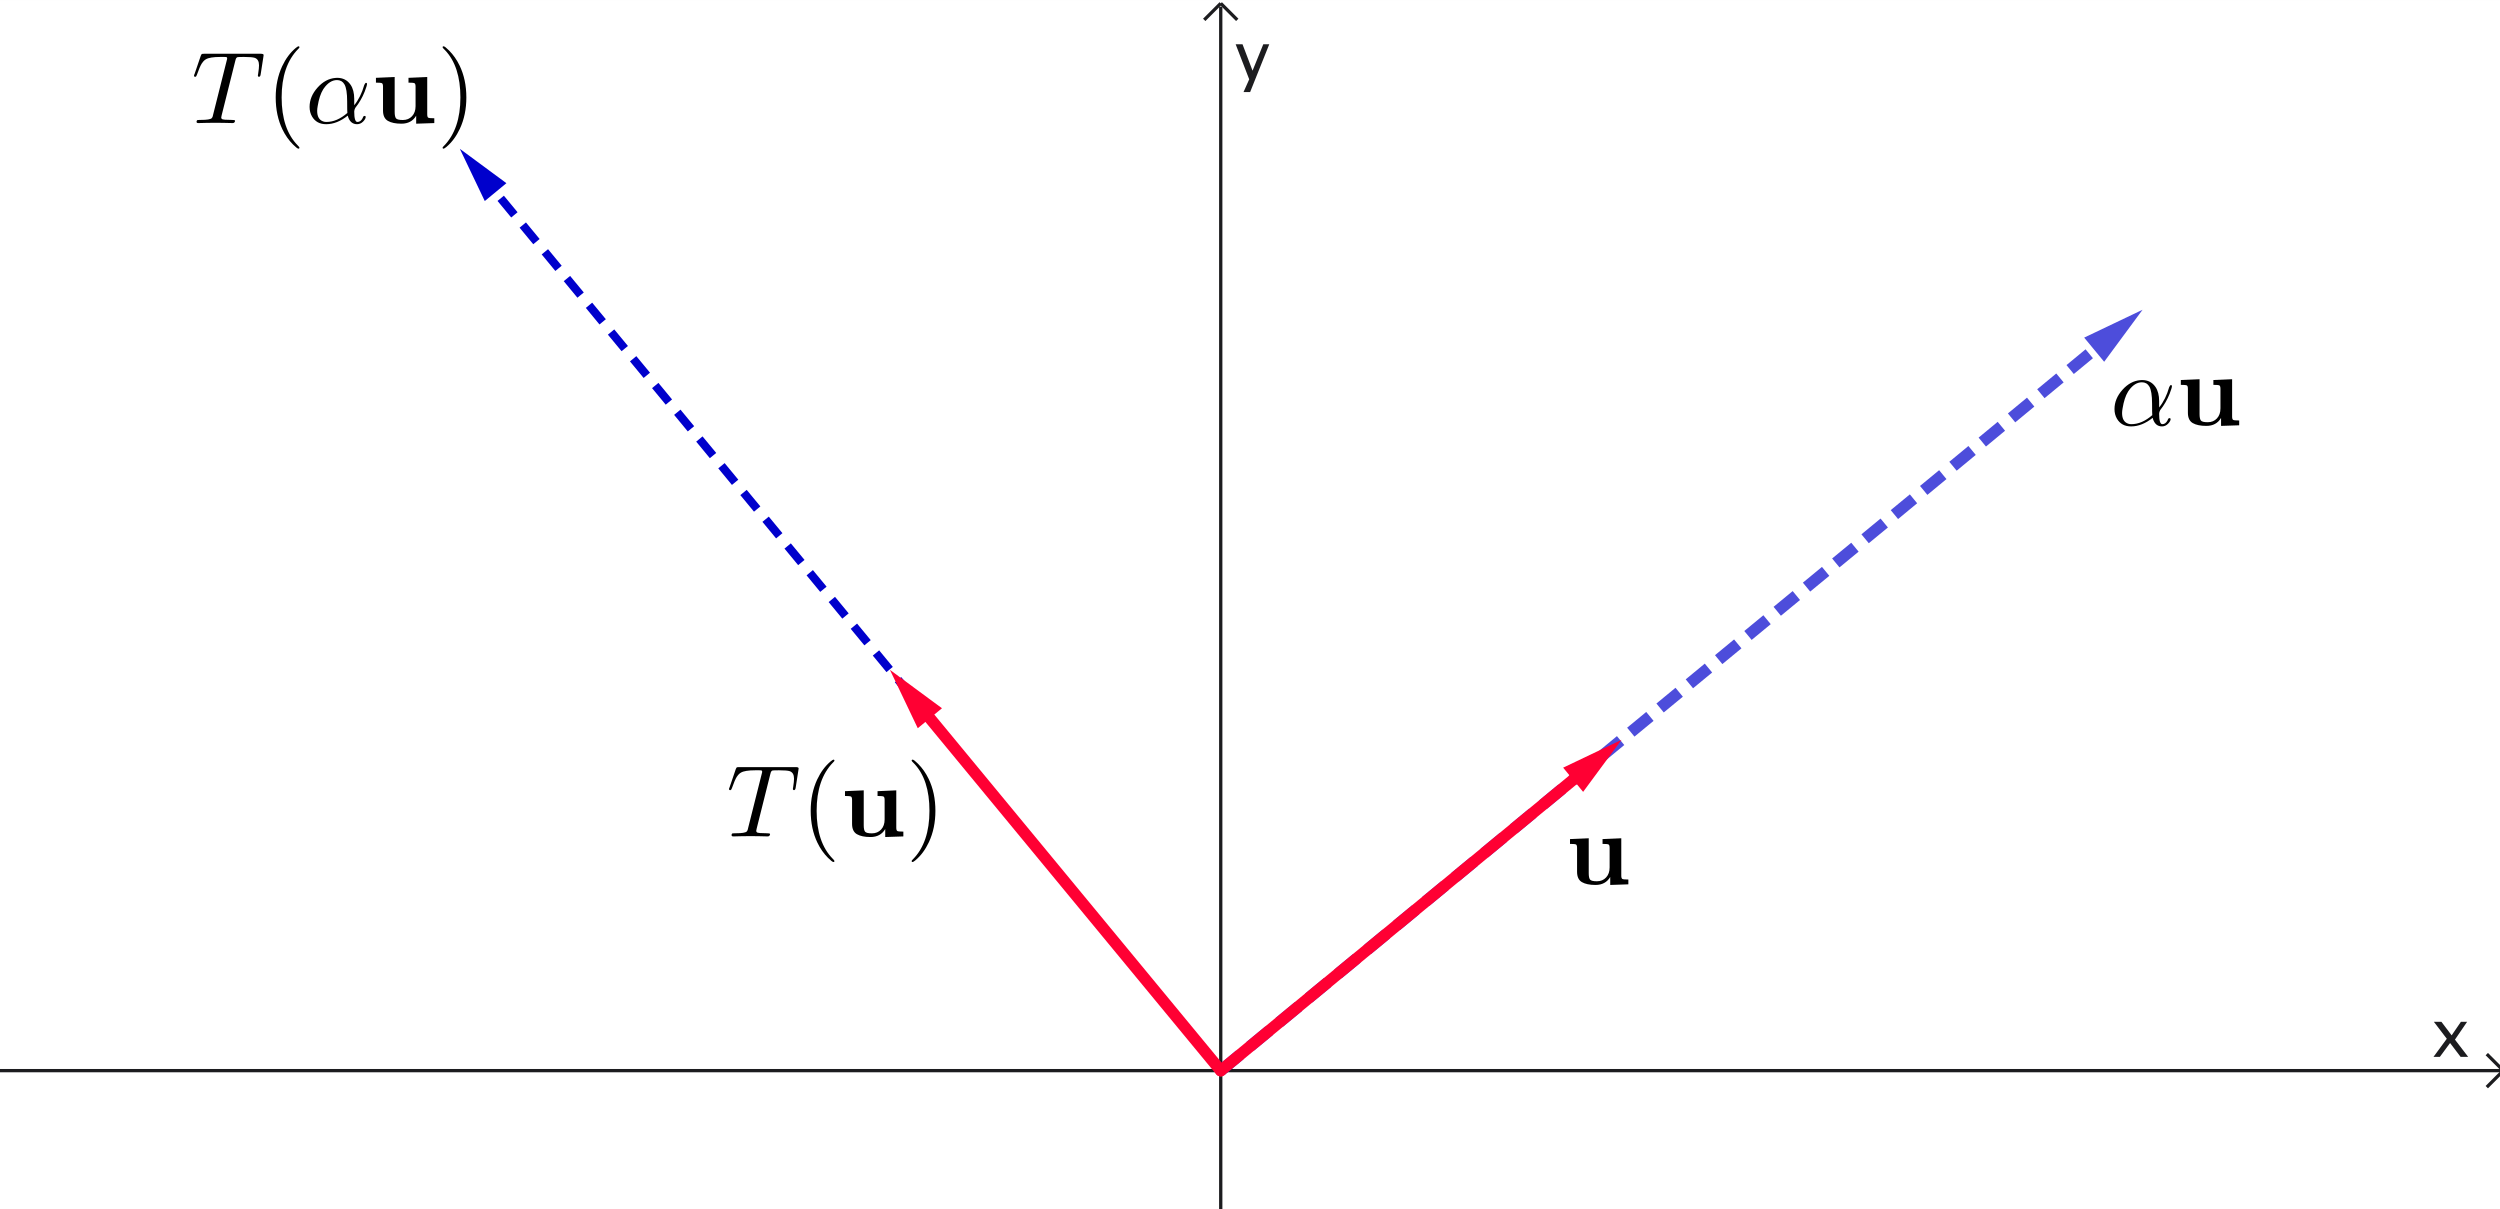
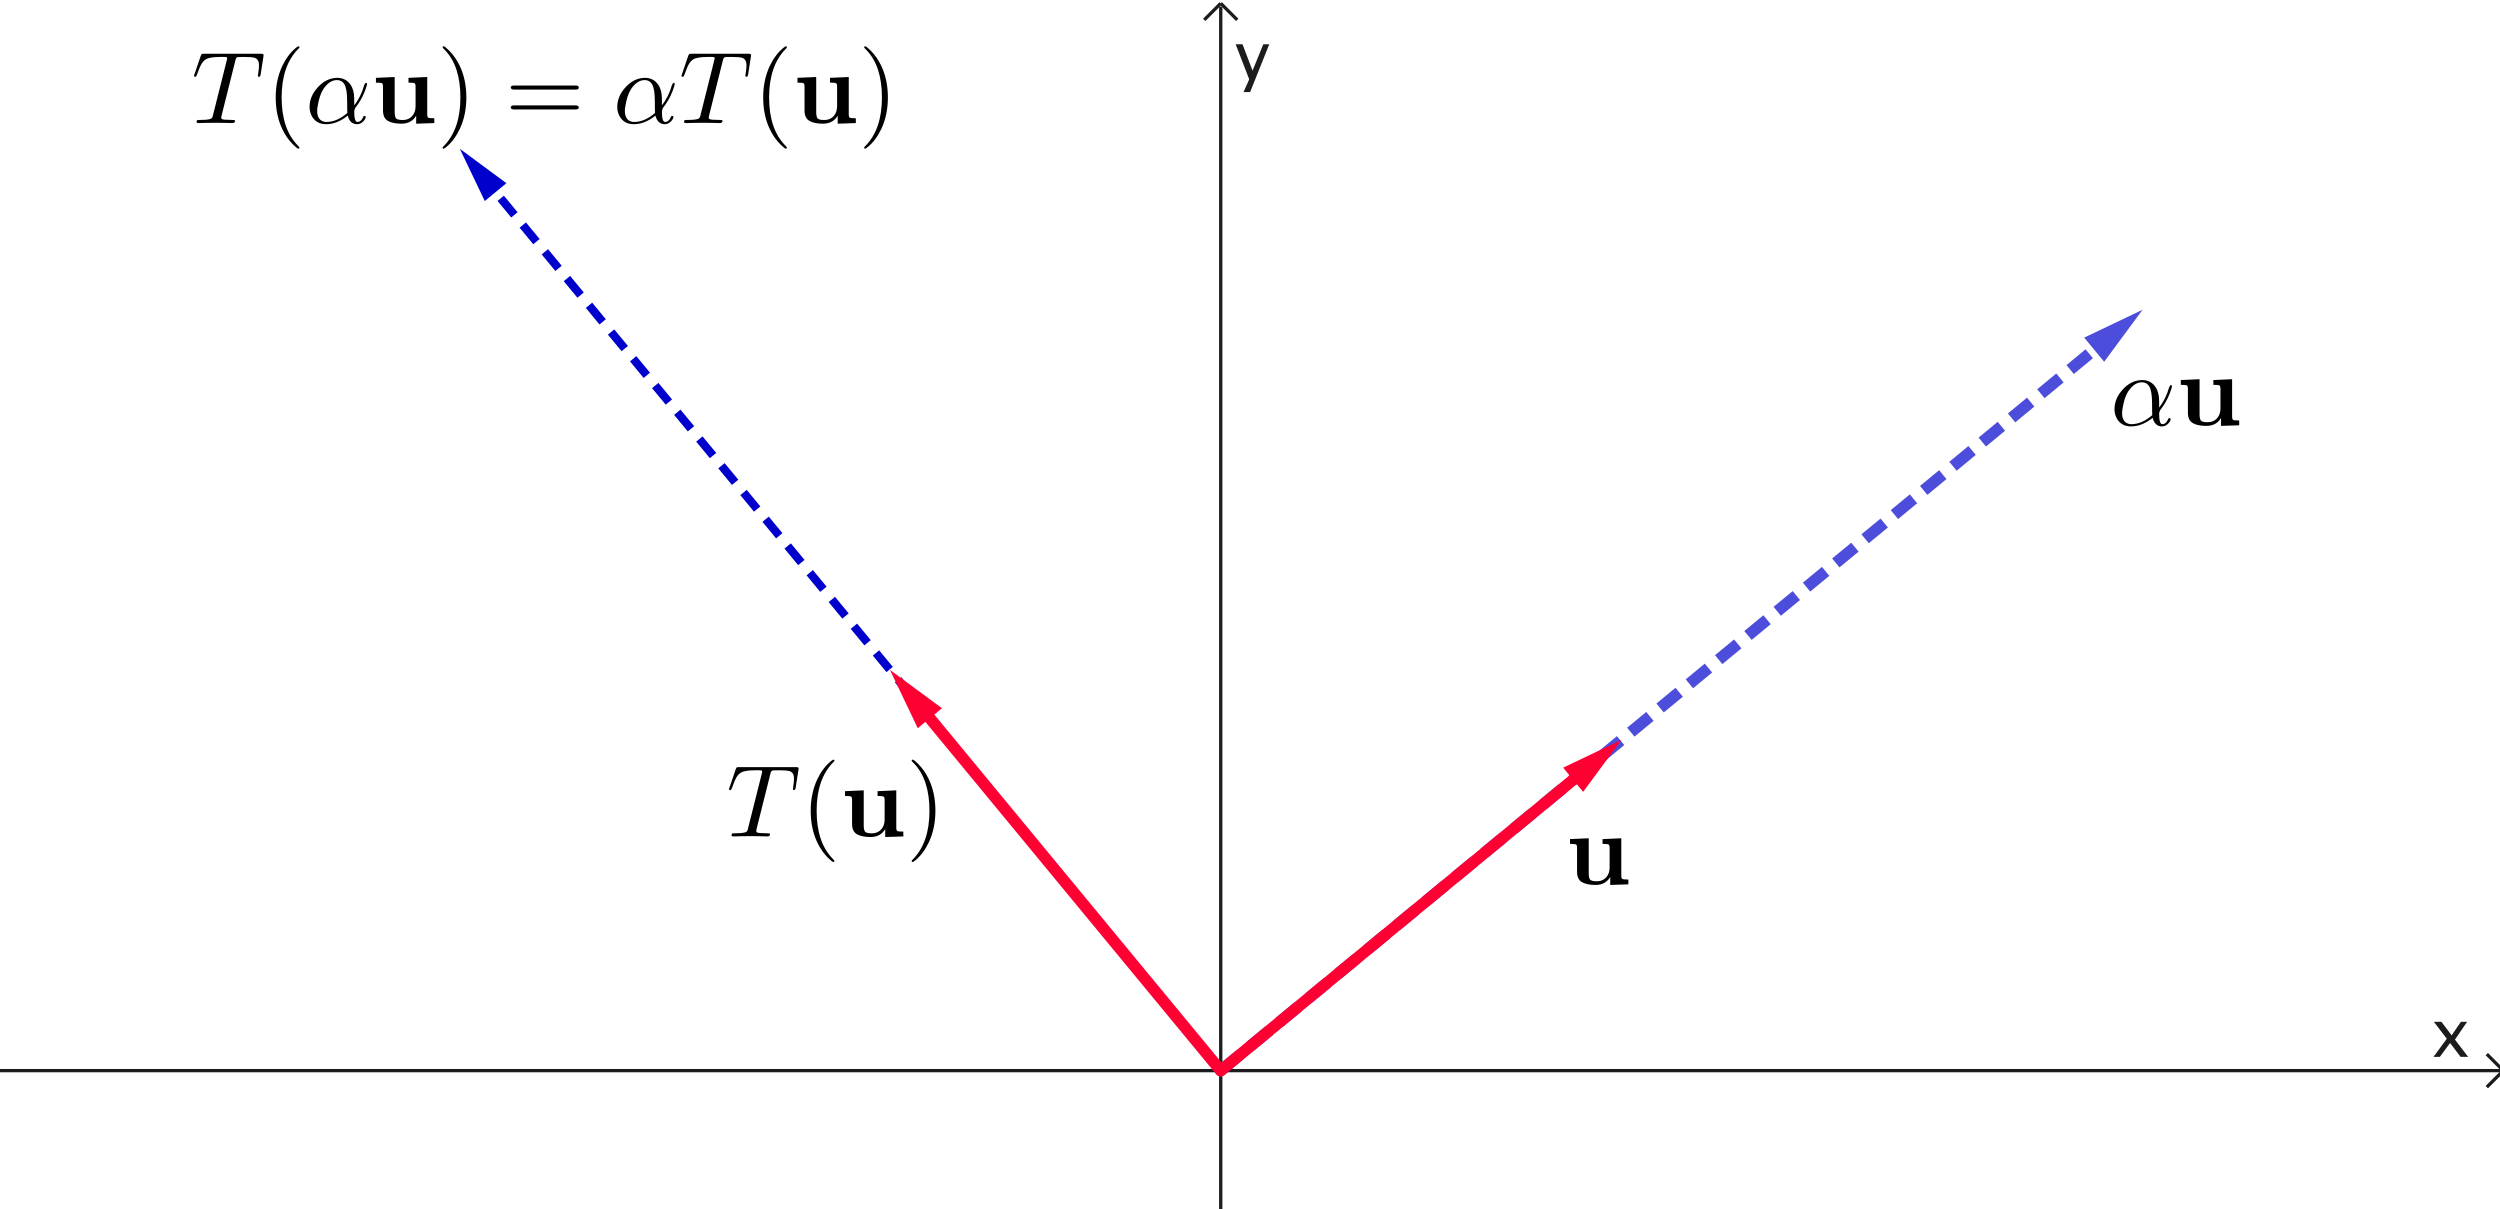
<svg xmlns="http://www.w3.org/2000/svg" version="1.1" baseProfile="full" width="23.14cm" height="11.189cm" viewBox="0 0 757 366">
  <g stroke-dashoffset="0" stroke-linejoin="miter" stroke-dasharray="none" stroke-width="1" stroke-linecap="square" stroke-miterlimit="10.000">
-     <clipPath id="clipc6360c87-f4ae-43ea-9e2b-89e13bdd7f17">
+     <clipPath id="clip2e62bddd-1672-449d-958f-6d421accf701">
      <path d="M 0 0 L 0 367.00 L 759.00 367.00 L 759.00 0 z" />
    </clipPath>
    <g clip-path="url(#clip1)">
      <g fill="#ffffff" fill-rule="nonzero" fill-opacity="1" stroke="none">
        <path d="M 0 0 L 759.00 0 L 759.00 367.00 L 0 367.00 L 0 0 z" />
      </g>
    </g>
-     <clipPath id="clipa3d344be-795e-434e-a206-7b2fc0bbdf41">
+     <clipPath id="clip42959519-e94a-4b1b-afb7-e95414a78eb3">
      <path d="M 0 0 L 0 367.00 L 759.00 367.00 L 759.00 0 z" />
    </clipPath>
    <g clip-path="url(#clip2)">
      <g stroke-opacity="1" fill="none" stroke="#1c1c1f" stroke-linecap="butt">
        <path d="M 369.64 2 L 369.64 367.00" />
      </g>
    </g>
-     <clipPath id="clipe94c73b6-36fb-47fc-96a4-97ce082c1b01">
+     <clipPath id="clip714f22fc-6efb-43b1-a2ad-fc06f35f7c68">
      <path d="M 0 0 L 0 367.00 L 759.00 367.00 L 759.00 0 z" />
    </clipPath>
    <g clip-path="url(#clip3)">
      <g stroke-opacity="1" fill="none" stroke="#1c1c1f" stroke-linecap="butt">
        <path d="M 369.64 1 L 364.64 6" />
      </g>
    </g>
-     <clipPath id="clip7b2d76da-34e0-4d6a-9591-5a96bc12a716">
+     <clipPath id="clipf2939a65-8d7f-47b8-afad-0169c55c6fd5">
      <path d="M 0 0 L 0 367.00 L 759.00 367.00 L 759.00 0 z" />
    </clipPath>
    <g clip-path="url(#clip4)">
      <g stroke-opacity="1" fill="none" stroke="#1c1c1f" stroke-linecap="butt">
        <path d="M 369.64 1 L 374.64 6" />
      </g>
    </g>
-     <clipPath id="clip30b16c8a-fba3-472e-9fe8-53be5c6d7bb2">
+     <clipPath id="clip9ff9c77d-5a04-413f-885c-ad898ebdaefe">
      <path d="M 0 0 L 0 367.00 L 759.00 367.00 L 759.00 0 z" />
    </clipPath>
    <g clip-path="url(#clip5)">
      <g fill="#1c1c1f" fill-rule="nonzero" fill-opacity="1" stroke="none">
        <path d="M 736.86 320.00 L 740.89 314.52 L 736.98 309.39 L 739.26 309.39 L 742.36 313.48 L 745.16 309.39 L 747.04 309.39 L 743.36 314.78 L 747.36 320.00 L 745.07 320.00 L 741.88 315.80 L 738.79 320.00 z" />
      </g>
    </g>
-     <clipPath id="clip813b008d-da8f-47e9-96e0-2788c0906e02">
+     <clipPath id="clip20b22a8c-3b11-45f0-a239-6cf1b1460201">
      <path d="M 0 0 L 0 367.00 L 759.00 367.00 L 759.00 0 z" />
    </clipPath>
    <g clip-path="url(#clip6)">
      <g stroke-opacity="1" fill="none" stroke="#1c1c1f" stroke-linecap="butt">
        <path d="M 0 324.17 L 757.00 324.17" />
      </g>
    </g>
-     <clipPath id="clip4e0cc530-be37-493c-a365-f1dc7d8f1cd4">
+     <clipPath id="clipd079d7a3-217b-4deb-8e11-cf184e4708f9">
      <path d="M 0 0 L 0 367.00 L 759.00 367.00 L 759.00 0 z" />
    </clipPath>
    <g clip-path="url(#clip7)">
      <g stroke-opacity="1" fill="none" stroke="#1c1c1f" stroke-linecap="butt">
        <path d="M 758.00 324.17 L 753.00 319.17" />
      </g>
    </g>
-     <clipPath id="clipc0e6fa6d-587f-4fed-8c85-e371116082c9">
+     <clipPath id="clipecc016f2-ce4d-4184-a8bc-d86af07d8890">
      <path d="M 0 0 L 0 367.00 L 759.00 367.00 L 759.00 0 z" />
    </clipPath>
    <g clip-path="url(#clip8)">
      <g stroke-opacity="1" fill="none" stroke="#1c1c1f" stroke-linecap="butt">
        <path d="M 758.00 324.17 L 753.00 329.17" />
      </g>
    </g>
-     <clipPath id="clipe6d928bc-982b-4f04-90d2-483866e11935">
+     <clipPath id="clip6c4ba705-fa3d-4bfa-a52f-a825fbc275e9">
      <path d="M 0 0 L 0 367.00 L 759.00 367.00 L 759.00 0 z" />
    </clipPath>
    <g clip-path="url(#clip9)">
      <g fill="#1c1c1f" fill-rule="nonzero" fill-opacity="1" stroke="none">
        <path d="M 376.54 27.857 L 378.26 24.000 L 374.16 13.395 L 376.24 13.395 L 379.27 21.383 L 382.52 13.395 L 384.33 13.395 L 378.54 27.857 z" />
      </g>
    </g>
    <g id="misc">
</g>
    <g id="layer0">
-       <clipPath id="clip7fd2e5ea-3380-4a4c-bd35-7234d6b0c141">
+       <clipPath id="clipabfa8970-b4dd-42ab-afec-fc6578cd5d73">
        <path d="M 0 0 L 0 367.00 L 759.00 367.00 L 759.00 0 z" />
      </clipPath>
      <g clip-path="url(#clip10)">
        <g fill="#0000cc" fill-rule="nonzero" fill-opacity="0.698" stroke="none">
          <path d="M 648.77 93.776 L 631.09 102.21 L 637.14 109.53 L 648.77 93.776 z M 631.51 105.75 L 625.73 110.53 L 627.95 113.23 L 633.74 108.45 L 631.51 105.75 z M 622.64 113.07 L 616.86 117.85 L 619.09 120.55 L 624.87 115.77 L 622.64 113.07 z M 613.77 120.39 L 607.99 125.17 L 610.22 127.87 L 616.00 123.09 L 613.77 120.39 z M 604.90 127.71 L 599.12 132.49 L 601.35 135.19 L 607.13 130.41 L 604.90 127.71 z M 596.03 135.03 L 590.25 139.81 L 592.48 142.51 L 598.26 137.73 L 596.03 135.03 z M 587.17 142.35 L 581.38 147.13 L 583.61 149.83 L 589.39 145.05 L 587.17 142.35 z M 578.30 149.68 L 572.51 154.45 L 574.74 157.15 L 580.52 152.37 L 578.30 149.68 z M 569.43 157.00 L 563.64 161.77 L 565.87 164.47 L 571.66 159.70 L 569.43 157.00 z M 560.56 164.32 L 554.77 169.09 L 557.00 171.79 L 562.79 167.02 L 560.56 164.32 z M 551.69 171.64 L 545.91 176.41 L 548.13 179.11 L 553.92 174.34 L 551.69 171.64 z M 542.82 178.96 L 537.04 183.73 L 539.26 186.43 L 545.05 181.66 L 542.82 178.96 z M 533.95 186.28 L 528.17 191.05 L 530.40 193.75 L 536.18 188.98 L 533.95 186.28 z M 525.08 193.60 L 519.30 198.37 L 521.53 201.07 L 527.31 196.30 L 525.08 193.60 z M 516.21 200.92 L 510.43 205.69 L 512.66 208.39 L 518.44 203.62 L 516.21 200.92 z M 507.34 208.24 L 501.56 213.01 L 503.79 215.71 L 509.57 210.94 L 507.34 208.24 z M 498.48 215.56 L 492.69 220.33 L 494.92 223.03 L 500.70 218.26 L 498.48 215.56 z M 489.61 222.88 L 483.82 227.66 L 486.05 230.35 L 491.83 225.58 L 489.61 222.88 z M 480.74 230.20 L 474.95 234.98 L 477.18 237.68 L 482.97 232.90 L 480.74 230.20 z M 471.87 237.52 L 466.08 242.30 L 468.31 245.00 L 474.10 240.22 L 471.87 237.52 z M 463.00 244.84 L 457.22 249.62 L 459.44 252.32 L 465.23 247.54 L 463.00 244.84 z M 454.13 252.16 L 448.35 256.94 L 450.57 259.64 L 456.36 254.86 L 454.13 252.16 z M 445.26 259.48 L 439.48 264.26 L 441.71 266.96 L 447.49 262.18 L 445.26 259.48 z M 436.39 266.80 L 430.61 271.58 L 432.84 274.28 L 438.62 269.50 L 436.39 266.80 z M 427.52 274.13 L 421.74 278.90 L 423.97 281.60 L 429.75 276.82 L 427.52 274.13 z M 418.65 281.45 L 412.87 286.22 L 415.10 288.92 L 420.88 284.15 L 418.65 281.45 z M 409.79 288.77 L 404.00 293.54 L 406.23 296.24 L 412.01 291.47 L 409.79 288.77 z M 400.92 296.09 L 395.13 300.86 L 397.36 303.56 L 403.14 298.79 L 400.92 296.09 z M 392.05 303.41 L 386.26 308.18 L 388.49 310.88 L 394.28 306.11 L 392.05 303.41 z M 383.18 310.73 L 377.39 315.50 L 379.62 318.20 L 385.41 313.43 L 383.18 310.73 z M 374.31 318.05 L 368.53 322.82 L 370.75 325.52 L 376.54 320.75 L 374.31 318.05 z" />
        </g>
      </g>
-       <clipPath id="clip97cd5e86-1938-41ed-b394-8c3cf9f035a8">
+       <clipPath id="clipa88f2d65-7bf3-425a-a7ab-82e92bfd3f80">
        <path d="M 0 0 L 0 367.00 L 759.00 367.00 L 759.00 0 z" />
      </clipPath>
      <g clip-path="url(#clip11)">
        <g fill="#0000cc" fill-rule="nonzero" fill-opacity="1" stroke="none">
          <path d="M 139.24 45.044 L 146.79 60.860 L 153.34 55.449 L 139.24 45.044 z M 152.58 59.235 L 150.65 60.827 L 154.79 65.840 L 156.72 64.248 L 152.58 59.235 z M 159.26 67.333 L 157.33 68.924 L 161.47 73.937 L 163.40 72.346 L 159.26 67.333 z M 165.95 75.431 L 164.02 77.022 L 168.16 82.035 L 170.08 80.444 L 165.95 75.431 z M 172.63 83.529 L 170.70 85.120 L 174.84 90.133 L 176.77 88.542 L 172.63 83.529 z M 179.31 91.626 L 177.39 93.218 L 181.52 98.231 L 183.45 96.639 L 179.31 91.626 z M 186.00 99.724 L 184.07 101.32 L 188.21 106.33 L 190.14 104.74 L 186.00 99.724 z M 192.68 107.82 L 190.75 109.41 L 194.89 114.43 L 196.82 112.83 L 192.68 107.82 z M 199.37 115.92 L 197.44 117.51 L 201.58 122.52 L 203.50 120.93 L 199.37 115.92 z M 206.05 124.02 L 204.12 125.61 L 208.26 130.62 L 210.19 129.03 L 206.05 124.02 z M 212.73 132.12 L 210.81 133.71 L 214.94 138.72 L 216.87 137.13 L 212.73 132.12 z M 219.42 140.21 L 217.49 141.80 L 221.63 146.82 L 223.56 145.23 L 219.42 140.21 z M 226.10 148.31 L 224.17 149.90 L 228.31 154.92 L 230.24 153.32 L 226.10 148.31 z M 232.79 156.41 L 230.86 158.00 L 235.00 163.01 L 236.92 161.42 L 232.79 156.41 z M 239.47 164.51 L 237.54 166.10 L 241.68 171.11 L 243.61 169.52 L 239.47 164.51 z M 246.15 172.60 L 244.23 174.20 L 248.36 179.21 L 250.29 177.62 L 246.15 172.60 z M 252.84 180.70 L 250.91 182.29 L 255.05 187.31 L 256.98 185.71 L 252.84 180.70 z M 259.52 188.80 L 257.59 190.39 L 261.73 195.40 L 263.66 193.81 L 259.52 188.80 z M 266.21 196.90 L 264.28 198.49 L 268.42 203.50 L 270.34 201.91 L 266.21 196.90 z M 272.89 205.00 L 270.96 206.59 L 275.10 211.60 L 277.03 210.01 L 272.89 205.00 z M 279.57 213.09 L 277.65 214.68 L 281.78 219.70 L 283.71 218.11 L 279.57 213.09 z M 286.26 221.19 L 284.33 222.78 L 288.47 227.80 L 290.40 226.20 L 286.26 221.19 z M 292.94 229.29 L 291.01 230.88 L 295.15 235.89 L 297.08 234.30 L 292.94 229.29 z M 299.63 237.39 L 297.70 238.98 L 301.84 243.99 L 303.76 242.40 L 299.63 237.39 z M 306.31 245.48 L 304.38 247.08 L 308.52 252.09 L 310.45 250.50 L 306.31 245.48 z M 312.99 253.58 L 311.07 255.17 L 315.20 260.19 L 317.13 258.59 L 312.99 253.58 z M 319.68 261.68 L 317.75 263.27 L 321.89 268.28 L 323.82 266.69 L 319.68 261.68 z M 326.36 269.78 L 324.43 271.37 L 328.57 276.38 L 330.50 274.79 L 326.36 269.78 z M 333.05 277.88 L 331.12 279.47 L 335.26 284.48 L 337.18 282.89 L 333.05 277.88 z M 339.73 285.97 L 337.80 287.56 L 341.94 292.58 L 343.87 290.99 L 339.73 285.97 z M 346.41 294.07 L 344.49 295.66 L 348.62 300.68 L 350.55 299.08 L 346.41 294.07 z M 353.10 302.17 L 351.17 303.76 L 355.31 308.77 L 357.24 307.18 L 353.10 302.17 z M 359.78 310.27 L 357.85 311.86 L 361.99 316.87 L 363.92 315.28 L 359.78 310.27 z M 366.47 318.36 L 364.54 319.96 L 368.68 324.97 L 370.60 323.38 L 366.47 318.36 z" />
        </g>
      </g>
      <g transform="matrix(0.31, 0, 0, 0.31, 474.00, 267.76)">
-         <clipPath id="clip9cc26b06-5be8-4577-aa1f-c73ae55e8ca4">
+         <clipPath id="clip3ffd5870-741a-4eb0-a2e5-15c0c177dbc6">
          <path d="M -1529.0 -863.75 L -1529.0 320.12 L 919.35 320.12 L 919.35 -863.75 z" />
        </clipPath>
        <g clip-path="url(#clip12)">
          <g fill="#000000" fill-rule="nonzero" fill-opacity="1" stroke="none">
            <path d="M 43.797 -7.203 Q 39.203 0.594 29.406 0.594 Q 20.906 0.594 16.156 -2.156 Q 11.406 -4.906 11.406 -12.297 L 11.406 -35.594 Q 11.406 -38.406 10.344 -38.953 Q 9.297 -39.500 4.5 -39.500 L 4.5 -44.203 L 22.797 -45.000 L 22.797 -10.906 Q 22.797 -6.297 24.094 -4.641 Q 25.406 -3 30.797 -3 Q 36.297 -3 39.750 -6.703 Q 43.203 -10.406 43.203 -16.500 L 43.203 -35.594 Q 43.203 -38.406 42.141 -38.953 Q 41.094 -39.500 36.297 -39.500 L 36.297 -44.203 L 54.594 -45.000 L 54.594 -8.594 Q 54.594 -5.797 55.641 -5.25 Q 56.703 -4.703 61.500 -4.703 L 61.500 0 L 43.797 0.594 L 43.797 -7.203 z" />
          </g>
        </g>
      </g>
      <g transform="matrix(0.31, 0, 0, 0.31, 639.00, 128.76)">
-         <clipPath id="clipf64604c1-ed93-4e7b-bc57-355f9f69a8ae">
+         <clipPath id="clipc4bc174b-3990-4664-bdd2-cca2ce0cd7c5">
          <path d="M -2061.3 -415.37 L -2061.3 768.50 L 387.10 768.50 L 387.10 -415.37 z" />
        </clipPath>
        <g clip-path="url(#clip13)">
          <g fill="#000000" fill-rule="nonzero" fill-opacity="1" stroke="none">
            <path d="M 47.703 -23.594 L 47.703 -23.594 L 47.703 -17.406 Q 54.203 -25.500 57.500 -37.203 Q 58.500 -39.203 59.000 -39.297 Q 60.203 -39.297 60.203 -38.297 Q 60.203 -36.594 57.906 -30.703 Q 54.500 -22.094 48.703 -14.797 Q 47.703 -12.797 47.703 -11.297 Q 47.703 -1.094 50.797 -1.094 Q 53.906 -1.094 55.797 -4.594 Q 56.094 -5.203 56.406 -6 Q 56.797 -7 57.703 -7 Q 58.906 -7 58.906 -6 Q 58.906 -4.094 56.406 -1.5 Q 53.797 1.094 50.500 1.094 Q 44.203 1.094 41.797 -5.797 Q 41.594 -6.5 41.406 -7.297 Q 30.906 1.094 20.297 1.094 Q 10.906 1.094 6.5 -6.406 Q 4.094 -10.500 4.094 -15.797 Q 4.094 -26.000 11.906 -34.703 Q 19.594 -43.297 29.297 -44.094 Q 30.203 -44.203 31.000 -44.203 Q 39.406 -44.203 44.000 -37.594 Q 44.000 -37.500 44.094 -37.500 Q 47.703 -32.203 47.703 -23.594 z M 41.000 -9.906 L 41.000 -9.906 Q 40.797 -11.594 40.797 -21.094 Q 40.797 -33.406 38.094 -37.906 Q 36.906 -39.906 35.203 -40.906 L 35.094 -41.000 L 35.094 -41.000 L 35.000 -41.000 Q 33.203 -42.000 30.906 -42.000 Q 23.797 -42.000 18.094 -34.000 L 17.297 -32.797 Q 13.703 -27.000 12.000 -16.594 Q 11.500 -13.797 11.500 -12.000 Q 11.500 -3.594 17.406 -1.594 Q 18.797 -1.094 20.500 -1.094 Q 30.906 -1.094 41.000 -9.906 z" />
          </g>
        </g>
      </g>
      <g transform="matrix(0.31, 0, 0, 0.31, 658.96, 128.76)">
-         <clipPath id="clip2f386899-ea21-45c1-a29b-029cc32f7a7e">
+         <clipPath id="clipc6266e0a-adfa-4a7e-af55-9b1a97f038b4">
          <path d="M -2125.7 -415.37 L -2125.7 768.50 L 322.70 768.50 L 322.70 -415.37 z" />
        </clipPath>
        <g clip-path="url(#clip14)">
          <g fill="#000000" fill-rule="nonzero" fill-opacity="1" stroke="none">
            <path d="M 43.797 -7.203 Q 39.203 0.594 29.406 0.594 Q 20.906 0.594 16.156 -2.156 Q 11.406 -4.906 11.406 -12.297 L 11.406 -35.594 Q 11.406 -38.406 10.344 -38.953 Q 9.297 -39.500 4.5 -39.500 L 4.5 -44.203 L 22.797 -45.000 L 22.797 -10.906 Q 22.797 -6.297 24.094 -4.641 Q 25.406 -3 30.797 -3 Q 36.297 -3 39.750 -6.703 Q 43.203 -10.406 43.203 -16.500 L 43.203 -35.594 Q 43.203 -38.406 42.141 -38.953 Q 41.094 -39.500 36.297 -39.500 L 36.297 -44.203 L 54.594 -45.000 L 54.594 -8.594 Q 54.594 -5.797 55.641 -5.25 Q 56.703 -4.703 61.500 -4.703 L 61.500 0 L 43.797 0.594 L 43.797 -7.203 z" />
          </g>
        </g>
      </g>
      <g transform="matrix(0.31, 0, 0, 0.31, 58.000, 37.250)">
-         <clipPath id="clipb09be592-fadc-4d49-adc5-c6a8c7c6809d">
+         <clipPath id="clip48bf4f80-d6ee-40aa-8308-afd9415ab82e">
          <path d="M -187.10 -120.16 L -187.10 1063.7 L 2261.3 1063.7 L 2261.3 -120.16 z" />
        </clipPath>
        <g clip-path="url(#clip15)">
          <g fill="#000000" fill-rule="nonzero" fill-opacity="1" stroke="none">
            <path d="M 42.703 -60.703 L 29.406 -7.594 Q 29.000 -6.094 29.000 -5.5 Q 29.000 -4 30.594 -3.594 L 30.703 -3.594 Q 31.406 -3.406 32.703 -3.297 Q 35.297 -3.094 39.094 -3.094 Q 42.203 -3.094 42.406 -2.5 Q 42.500 -2.297 42.500 -2 Q 42.094 -0.094 40.297 0 L 31.703 -0.203 L 31.594 -0.203 L 23.500 -0.297 L 23.297 -0.297 L 15.000 -0.203 L 14.797 -0.203 L 6.703 0 L 6.594 0 Q 4.906 0 4.906 -1.203 Q 4.906 -2.703 6 -3 Q 6.703 -3.094 9.094 -3.094 Q 18.000 -3.094 19.703 -4.797 Q 20.297 -5.406 20.703 -6.594 Q 20.703 -6.797 20.797 -7.094 L 20.797 -7.297 L 20.906 -7.297 L 20.906 -7.406 Q 20.906 -7.5 21.000 -7.906 L 34.406 -61.297 Q 34.797 -62.500 34.797 -63.391 Q 34.797 -64.297 33.906 -64.500 Q 33.297 -64.594 32.000 -64.594 L 28.094 -64.594 Q 17.797 -64.594 14.000 -62.297 Q 11.906 -61.094 10.297 -58.594 L 10.203 -58.500 L 10.203 -58.406 L 10.094 -58.406 Q 8 -55.094 5.297 -47.297 Q 4.594 -45.406 4.094 -45.297 Q 3.906 -45.203 3.594 -45.203 Q 2.406 -45.203 2.406 -46.297 Q 2.406 -46.906 3 -48.094 L 9 -65.703 Q 9.594 -67.406 10.406 -67.594 Q 10.906 -67.703 12.203 -67.703 L 67.703 -67.703 Q 70.203 -67.703 70.406 -66.594 Q 70.406 -65.703 70.203 -64.906 L 67.500 -47.500 Q 67.203 -45.406 66.000 -45.203 Q 64.797 -45.203 64.797 -46.500 Q 64.797 -47.203 65.094 -48.406 Q 65.906 -53.594 65.906 -56.406 Q 65.906 -62.203 61.797 -63.703 Q 59.203 -64.594 51.297 -64.594 Q 45.906 -64.594 45.000 -64.406 Q 43.703 -64.094 43.094 -62.203 L 43.094 -62.094 Q 42.906 -61.594 42.703 -60.703 z" />
          </g>
        </g>
      </g>
      <g transform="matrix(0.31, 0, 0, 0.31, 80.413, 37.250)">
-         <clipPath id="clipda20ac0d-b84a-424b-aec4-a9419f0c14a3">
+         <clipPath id="clip1f105784-bd7c-43d1-b95f-60cc0ee47d47">
          <path d="M -259.40 -120.16 L -259.40 1063.7 L 2189.0 1063.7 L 2189.0 -120.16 z" />
        </clipPath>
        <g clip-path="url(#clip16)">
          <g fill="#000000" fill-rule="nonzero" fill-opacity="1" stroke="none">
            <path d="M 33.094 24.000 L 33.094 24.000 Q 33.094 25.000 32.094 25.000 Q 30.906 25.000 26.797 20.906 Q 20.594 14.703 16.500 6.203 Q 9.906 -7.406 9.906 -25.000 Q 9.906 -41.906 16.203 -55.500 Q 21.406 -66.594 29.406 -73.297 Q 31.500 -75.000 32.094 -75.000 Q 33.094 -75.000 33.094 -74.000 Q 33.094 -73.500 31.797 -72.297 Q 15.703 -55.906 15.703 -25.000 Q 15.703 5.797 31.406 21.797 Q 33.094 23.500 33.094 24.000 z" />
          </g>
        </g>
      </g>
      <g transform="matrix(0.31, 0, 0, 0.31, 92.472, 37.250)">
-         <clipPath id="clipac413877-3f63-4aa4-8274-0fc97c267ca5">
+         <clipPath id="clip1fd97028-2497-4201-b650-8ab7521cd263">
          <path d="M -298.30 -120.16 L -298.30 1063.7 L 2150.1 1063.7 L 2150.1 -120.16 z" />
        </clipPath>
        <g clip-path="url(#clip17)">
          <g fill="#000000" fill-rule="nonzero" fill-opacity="1" stroke="none">
            <path d="M 47.703 -23.594 L 47.703 -23.594 L 47.703 -17.406 Q 54.203 -25.500 57.500 -37.203 Q 58.500 -39.203 59.000 -39.297 Q 60.203 -39.297 60.203 -38.297 Q 60.203 -36.594 57.906 -30.703 Q 54.500 -22.094 48.703 -14.797 Q 47.703 -12.797 47.703 -11.297 Q 47.703 -1.094 50.797 -1.094 Q 53.906 -1.094 55.797 -4.594 Q 56.094 -5.203 56.406 -6 Q 56.797 -7 57.703 -7 Q 58.906 -7 58.906 -6 Q 58.906 -4.094 56.406 -1.5 Q 53.797 1.094 50.500 1.094 Q 44.203 1.094 41.797 -5.797 Q 41.594 -6.5 41.406 -7.297 Q 30.906 1.094 20.297 1.094 Q 10.906 1.094 6.5 -6.406 Q 4.094 -10.500 4.094 -15.797 Q 4.094 -26.000 11.906 -34.703 Q 19.594 -43.297 29.297 -44.094 Q 30.203 -44.203 31.000 -44.203 Q 39.406 -44.203 44.000 -37.594 Q 44.000 -37.500 44.094 -37.500 Q 47.703 -32.203 47.703 -23.594 z M 41.000 -9.906 L 41.000 -9.906 Q 40.797 -11.594 40.797 -21.094 Q 40.797 -33.406 38.094 -37.906 Q 36.906 -39.906 35.203 -40.906 L 35.094 -41.000 L 35.094 -41.000 L 35.000 -41.000 Q 33.203 -42.000 30.906 -42.000 Q 23.797 -42.000 18.094 -34.000 L 17.297 -32.797 Q 13.703 -27.000 12.000 -16.594 Q 11.500 -13.797 11.500 -12.000 Q 11.500 -3.594 17.406 -1.594 Q 18.797 -1.094 20.500 -1.094 Q 30.906 -1.094 41.000 -9.906 z" />
          </g>
        </g>
      </g>
      <g transform="matrix(0.31, 0, 0, 0.31, 112.44, 37.250)">
-         <clipPath id="clip00b96f3c-69f4-4589-b31e-76d560ee76fa">
+         <clipPath id="clipee158046-009c-448e-bd79-d78453a5f719">
          <path d="M -362.70 -120.16 L -362.70 1063.7 L 2085.7 1063.7 L 2085.7 -120.16 z" />
        </clipPath>
        <g clip-path="url(#clip18)">
          <g fill="#000000" fill-rule="nonzero" fill-opacity="1" stroke="none">
            <path d="M 43.797 -7.203 Q 39.203 0.594 29.406 0.594 Q 20.906 0.594 16.156 -2.156 Q 11.406 -4.906 11.406 -12.297 L 11.406 -35.594 Q 11.406 -38.406 10.344 -38.953 Q 9.297 -39.500 4.5 -39.500 L 4.5 -44.203 L 22.797 -45.000 L 22.797 -10.906 Q 22.797 -6.297 24.094 -4.641 Q 25.406 -3 30.797 -3 Q 36.297 -3 39.750 -6.703 Q 43.203 -10.406 43.203 -16.500 L 43.203 -35.594 Q 43.203 -38.406 42.141 -38.953 Q 41.094 -39.500 36.297 -39.500 L 36.297 -44.203 L 54.594 -45.000 L 54.594 -8.594 Q 54.594 -5.797 55.641 -5.25 Q 56.703 -4.703 61.500 -4.703 L 61.500 0 L 43.797 0.594 L 43.797 -7.203 z" />
          </g>
        </g>
      </g>
      <g transform="matrix(0.31, 0, 0, 0.31, 132.25, 37.250)">
-         <clipPath id="clip89142887-c9b8-4469-b03b-ba152537eeab">
+         <clipPath id="clip7daa4e7b-81a6-4e66-a383-caf37a225237">
          <path d="M -426.60 -120.16 L -426.60 1063.7 L 2021.8 1063.7 L 2021.8 -120.16 z" />
        </clipPath>
        <g clip-path="url(#clip19)">
          <g fill="#000000" fill-rule="nonzero" fill-opacity="1" stroke="none">
            <path d="M 28.906 -25.000 L 28.906 -25.000 Q 28.906 -8.094 22.594 5.5 Q 17.406 16.594 9.406 23.297 Q 7.297 25.000 6.703 25.000 Q 5.703 25.000 5.703 24.000 Q 5.703 23.500 7 22.297 Q 23.094 5.906 23.094 -25.000 Q 23.094 -55.500 8.094 -71.203 L 7.594 -71.703 Q 5.703 -73.500 5.703 -74.000 Q 5.703 -75.000 6.703 -75.000 Q 7.906 -75.000 12.000 -70.906 Q 18.203 -64.703 22.297 -56.203 Q 28.906 -42.594 28.906 -25.000 z" />
          </g>
        </g>
      </g>
+       <g transform="matrix(0.31, 0, 0, 0.31, 152.92, 37.250)">
+         <clipPath id="clipc9cbb933-c0e1-4e70-a0b2-15084eee607f">
+           <path d="M -493.27 -120.16 L -493.27 1063.7 L 1955.1 1063.7 L 1955.1 -120.16 z" />
+         </clipPath>
+         <g clip-path="url(#clip20)">
+           <g fill="#000000" fill-rule="nonzero" fill-opacity="1" stroke="none">
+             <path d="M 68.703 -32.703 L 9 -32.703 Q 5.797 -32.703 5.594 -34.703 Q 5.594 -36.703 8.906 -36.703 L 68.797 -36.703 Q 72.000 -36.703 72.094 -34.703 Q 72.094 -32.703 68.703 -32.703 z M 68.797 -13.297 L 8.906 -13.297 Q 5.703 -13.297 5.594 -15.297 Q 5.594 -17.297 9 -17.297 L 68.703 -17.297 Q 71.906 -17.297 72.094 -15.297 Q 72.094 -13.297 68.797 -13.297 z" />
+           </g>
+         </g>
+       </g>
+       <g transform="matrix(0.31, 0, 0, 0.31, 185.64, 37.250)">
+         <clipPath id="clip1476c412-95ba-4647-b30e-e3a2db6ec4c0">
+           <path d="M -598.85 -120.16 L -598.85 1063.7 L 1849.5 1063.7 L 1849.5 -120.16 z" />
+         </clipPath>
+         <g clip-path="url(#clip21)">
+           <g fill="#000000" fill-rule="nonzero" fill-opacity="1" stroke="none">
+             <path d="M 47.703 -23.594 L 47.703 -23.594 L 47.703 -17.406 Q 54.203 -25.500 57.500 -37.203 Q 58.500 -39.203 59.000 -39.297 Q 60.203 -39.297 60.203 -38.297 Q 60.203 -36.594 57.906 -30.703 Q 54.500 -22.094 48.703 -14.797 Q 47.703 -12.797 47.703 -11.297 Q 47.703 -1.094 50.797 -1.094 Q 53.906 -1.094 55.797 -4.594 Q 56.094 -5.203 56.406 -6 Q 56.797 -7 57.703 -7 Q 58.906 -7 58.906 -6 Q 58.906 -4.094 56.406 -1.5 Q 53.797 1.094 50.500 1.094 Q 44.203 1.094 41.797 -5.797 Q 41.594 -6.5 41.406 -7.297 Q 30.906 1.094 20.297 1.094 Q 10.906 1.094 6.5 -6.406 Q 4.094 -10.500 4.094 -15.797 Q 4.094 -26.000 11.906 -34.703 Q 19.594 -43.297 29.297 -44.094 Q 30.203 -44.203 31.000 -44.203 Q 39.406 -44.203 44.000 -37.594 Q 44.000 -37.500 44.094 -37.500 Q 47.703 -32.203 47.703 -23.594 z M 41.000 -9.906 L 41.000 -9.906 Q 40.797 -11.594 40.797 -21.094 Q 40.797 -33.406 38.094 -37.906 Q 36.906 -39.906 35.203 -40.906 L 35.094 -41.000 L 35.094 -41.000 L 35.000 -41.000 Q 33.203 -42.000 30.906 -42.000 Q 23.797 -42.000 18.094 -34.000 L 17.297 -32.797 Q 13.703 -27.000 12.000 -16.594 Q 11.500 -13.797 11.500 -12.000 Q 11.500 -3.594 17.406 -1.594 Q 18.797 -1.094 20.500 -1.094 Q 30.906 -1.094 41.000 -9.906 z" />
+           </g>
+         </g>
+       </g>
+       <g transform="matrix(0.31, 0, 0, 0.31, 205.61, 37.250)">
+         <clipPath id="clip570ecbd0-d950-4b7a-b82e-69bda1480a73">
+           <path d="M -663.25 -120.16 L -663.25 1063.7 L 1785.1 1063.7 L 1785.1 -120.16 z" />
+         </clipPath>
+         <g clip-path="url(#clip22)">
+           <g fill="#000000" fill-rule="nonzero" fill-opacity="1" stroke="none">
+             <path d="M 42.703 -60.703 L 29.406 -7.594 Q 29.000 -6.094 29.000 -5.5 Q 29.000 -4 30.594 -3.594 L 30.703 -3.594 Q 31.406 -3.406 32.703 -3.297 Q 35.297 -3.094 39.094 -3.094 Q 42.203 -3.094 42.406 -2.5 Q 42.500 -2.297 42.500 -2 Q 42.094 -0.094 40.297 0 L 31.703 -0.203 L 31.594 -0.203 L 23.500 -0.297 L 23.297 -0.297 L 15.000 -0.203 L 14.797 -0.203 L 6.703 0 L 6.594 0 Q 4.906 0 4.906 -1.203 Q 4.906 -2.703 6 -3 Q 6.703 -3.094 9.094 -3.094 Q 18.000 -3.094 19.703 -4.797 Q 20.297 -5.406 20.703 -6.594 Q 20.703 -6.797 20.797 -7.094 L 20.797 -7.297 L 20.906 -7.297 L 20.906 -7.406 Q 20.906 -7.5 21.000 -7.906 L 34.406 -61.297 Q 34.797 -62.500 34.797 -63.391 Q 34.797 -64.297 33.906 -64.500 Q 33.297 -64.594 32.000 -64.594 L 28.094 -64.594 Q 17.797 -64.594 14.000 -62.297 Q 11.906 -61.094 10.297 -58.594 L 10.203 -58.500 L 10.203 -58.406 L 10.094 -58.406 Q 8 -55.094 5.297 -47.297 Q 4.594 -45.406 4.094 -45.297 Q 3.906 -45.203 3.594 -45.203 Q 2.406 -45.203 2.406 -46.297 Q 2.406 -46.906 3 -48.094 L 9 -65.703 Q 9.594 -67.406 10.406 -67.594 Q 10.906 -67.703 12.203 -67.703 L 67.703 -67.703 Q 70.203 -67.703 70.406 -66.594 Q 70.406 -65.703 70.203 -64.906 L 67.500 -47.500 Q 67.203 -45.406 66.000 -45.203 Q 64.797 -45.203 64.797 -46.500 Q 64.797 -47.203 65.094 -48.406 Q 65.906 -53.594 65.906 -56.406 Q 65.906 -62.203 61.797 -63.703 Q 59.203 -64.594 51.297 -64.594 Q 45.906 -64.594 45.000 -64.406 Q 43.703 -64.094 43.094 -62.203 L 43.094 -62.094 Q 42.906 -61.594 42.703 -60.703 z" />
+           </g>
+         </g>
+       </g>
+       <g transform="matrix(0.31, 0, 0, 0.31, 228.02, 37.250)">
+         <clipPath id="clip0e2398d4-4c31-428e-9696-507ad8e60b75">
+           <path d="M -735.55 -120.16 L -735.55 1063.7 L 1712.8 1063.7 L 1712.8 -120.16 z" />
+         </clipPath>
+         <g clip-path="url(#clip23)">
+           <g fill="#000000" fill-rule="nonzero" fill-opacity="1" stroke="none">
+             <path d="M 33.094 24.000 L 33.094 24.000 Q 33.094 25.000 32.094 25.000 Q 30.906 25.000 26.797 20.906 Q 20.594 14.703 16.500 6.203 Q 9.906 -7.406 9.906 -25.000 Q 9.906 -41.906 16.203 -55.500 Q 21.406 -66.594 29.406 -73.297 Q 31.500 -75.000 32.094 -75.000 Q 33.094 -75.000 33.094 -74.000 Q 33.094 -73.500 31.797 -72.297 Q 15.703 -55.906 15.703 -25.000 Q 15.703 5.797 31.406 21.797 Q 33.094 23.500 33.094 24.000 z" />
+           </g>
+         </g>
+       </g>
+       <g transform="matrix(0.31, 0, 0, 0.31, 240.08, 37.250)">
+         <clipPath id="clip2250a3b9-6560-43ad-9042-9ccb836445b5">
+           <path d="M -774.45 -120.16 L -774.45 1063.7 L 1673.9 1063.7 L 1673.9 -120.16 z" />
+         </clipPath>
+         <g clip-path="url(#clip24)">
+           <g fill="#000000" fill-rule="nonzero" fill-opacity="1" stroke="none">
+             <path d="M 43.797 -7.203 Q 39.203 0.594 29.406 0.594 Q 20.906 0.594 16.156 -2.156 Q 11.406 -4.906 11.406 -12.297 L 11.406 -35.594 Q 11.406 -38.406 10.344 -38.953 Q 9.297 -39.500 4.5 -39.500 L 4.5 -44.203 L 22.797 -45.000 L 22.797 -10.906 Q 22.797 -6.297 24.094 -4.641 Q 25.406 -3 30.797 -3 Q 36.297 -3 39.750 -6.703 Q 43.203 -10.406 43.203 -16.500 L 43.203 -35.594 Q 43.203 -38.406 42.141 -38.953 Q 41.094 -39.500 36.297 -39.500 L 36.297 -44.203 L 54.594 -45.000 L 54.594 -8.594 Q 54.594 -5.797 55.641 -5.25 Q 56.703 -4.703 61.500 -4.703 L 61.500 0 L 43.797 0.594 L 43.797 -7.203 z" />
+           </g>
+         </g>
+       </g>
+       <g transform="matrix(0.31, 0, 0, 0.31, 259.89, 37.250)">
+         <clipPath id="clip026980f2-3049-4f4b-98ae-b25aabe1b452">
+           <path d="M -838.35 -120.16 L -838.35 1063.7 L 1610.0 1063.7 L 1610.0 -120.16 z" />
+         </clipPath>
+         <g clip-path="url(#clip25)">
+           <g fill="#000000" fill-rule="nonzero" fill-opacity="1" stroke="none">
+             <path d="M 28.906 -25.000 L 28.906 -25.000 Q 28.906 -8.094 22.594 5.5 Q 17.406 16.594 9.406 23.297 Q 7.297 25.000 6.703 25.000 Q 5.703 25.000 5.703 24.000 Q 5.703 23.500 7 22.297 Q 23.094 5.906 23.094 -25.000 Q 23.094 -55.500 8.094 -71.203 L 7.594 -71.703 Q 5.703 -73.500 5.703 -74.000 Q 5.703 -75.000 6.703 -75.000 Q 7.906 -75.000 12.000 -70.906 Q 18.203 -64.703 22.297 -56.203 Q 28.906 -42.594 28.906 -25.000 z" />
+           </g>
+         </g>
+       </g>
    </g>
    <g id="layer1">
-       <clipPath id="clip099a46ea-bf1c-4f90-97ab-1a789c2a37eb">
-         <path d="M 0 0 L 0 367.00 L 759.00 367.00 L 759.00 0 z" />
-       </clipPath>
-       <g clip-path="url(#clip20)">
+       <clipPath id="clipc11e1e16-3334-418b-8fbf-830e07c5fef9">
+         <path d="M 0 0 L 0 367.00 L 759.00 367.00 L 759.00 0 z" />
+       </clipPath>
+       <g clip-path="url(#clip26)">
        <g fill="#ff0033" fill-rule="nonzero" fill-opacity="1" stroke="none">
          <path d="M 491.00 224.00 L 473.32 232.43 L 475.23 234.75 L 368.53 322.82 C 367.78 323.44 367.67 324.54 368.29 325.29 C 368.64 325.71 369.14 325.92 369.64 325.92 C 370.03 325.92 370.43 325.79 370.75 325.52 L 477.46 237.44 L 477.46 237.44 L 479.37 239.76 L 491.00 224.00 z" />
        </g>
      </g>
-       <clipPath id="clip33d62396-ac7a-4d7f-96f8-3faa085b8b08">
-         <path d="M 0 0 L 0 367.00 L 759.00 367.00 L 759.00 0 z" />
-       </clipPath>
-       <g clip-path="url(#clip21)">
+       <clipPath id="clipac145835-a397-40f6-96f3-37fb63b4cece">
+         <path d="M 0 0 L 0 367.00 L 759.00 367.00 L 759.00 0 z" />
+       </clipPath>
+       <g clip-path="url(#clip27)">
        <g fill="#ff0033" fill-rule="nonzero" fill-opacity="1" stroke="none">
          <path d="M 269.47 202.81 L 277.90 220.49 L 280.21 218.58 L 280.21 218.58 C 280.21 218.58 280.21 218.58 280.21 218.58 L 368.29 325.29 C 368.64 325.71 369.14 325.92 369.64 325.92 C 370.03 325.92 370.43 325.79 370.75 325.52 C 371.50 324.91 371.60 323.80 370.99 323.06 L 282.91 216.35 C 282.91 216.35 282.91 216.35 282.91 216.35 L 282.91 216.35 L 285.23 214.44 L 269.47 202.81 z" />
        </g>
      </g>
      <g transform="matrix(0.31, 0, 0, 0.31, 220.00, 253.25)">
-         <clipPath id="clip5d4fed2b-1b19-48df-b945-b7f001b4ad54">
+         <clipPath id="clip2c49247b-d2a0-4605-9831-77c945ef4f91">
          <path d="M -709.68 -816.94 L -709.68 366.94 L 1738.7 366.94 L 1738.7 -816.94 z" />
        </clipPath>
-         <g clip-path="url(#clip22)">
+         <g clip-path="url(#clip28)">
          <g fill="#000000" fill-rule="nonzero" fill-opacity="1" stroke="none">
            <path d="M 42.703 -60.703 L 29.406 -7.594 Q 29.000 -6.094 29.000 -5.5 Q 29.000 -4 30.594 -3.594 L 30.703 -3.594 Q 31.406 -3.406 32.703 -3.297 Q 35.297 -3.094 39.094 -3.094 Q 42.203 -3.094 42.406 -2.5 Q 42.500 -2.297 42.500 -2 Q 42.094 -0.094 40.297 0 L 31.703 -0.203 L 31.594 -0.203 L 23.500 -0.297 L 23.297 -0.297 L 15.000 -0.203 L 14.797 -0.203 L 6.703 0 L 6.594 0 Q 4.906 0 4.906 -1.203 Q 4.906 -2.703 6 -3 Q 6.703 -3.094 9.094 -3.094 Q 18.000 -3.094 19.703 -4.797 Q 20.297 -5.406 20.703 -6.594 Q 20.703 -6.797 20.797 -7.094 L 20.797 -7.297 L 20.906 -7.297 L 20.906 -7.406 Q 20.906 -7.5 21.000 -7.906 L 34.406 -61.297 Q 34.797 -62.500 34.797 -63.391 Q 34.797 -64.297 33.906 -64.500 Q 33.297 -64.594 32.000 -64.594 L 28.094 -64.594 Q 17.797 -64.594 14.000 -62.297 Q 11.906 -61.094 10.297 -58.594 L 10.203 -58.500 L 10.203 -58.406 L 10.094 -58.406 Q 8 -55.094 5.297 -47.297 Q 4.594 -45.406 4.094 -45.297 Q 3.906 -45.203 3.594 -45.203 Q 2.406 -45.203 2.406 -46.297 Q 2.406 -46.906 3 -48.094 L 9 -65.703 Q 9.594 -67.406 10.406 -67.594 Q 10.906 -67.703 12.203 -67.703 L 67.703 -67.703 Q 70.203 -67.703 70.406 -66.594 Q 70.406 -65.703 70.203 -64.906 L 67.500 -47.500 Q 67.203 -45.406 66.000 -45.203 Q 64.797 -45.203 64.797 -46.500 Q 64.797 -47.203 65.094 -48.406 Q 65.906 -53.594 65.906 -56.406 Q 65.906 -62.203 61.797 -63.703 Q 59.203 -64.594 51.297 -64.594 Q 45.906 -64.594 45.000 -64.406 Q 43.703 -64.094 43.094 -62.203 L 43.094 -62.094 Q 42.906 -61.594 42.703 -60.703 z" />
          </g>
        </g>
      </g>
      <g transform="matrix(0.31, 0, 0, 0.31, 242.41, 253.25)">
-         <clipPath id="clip7119d186-13c7-4979-8705-12c8c9d8de00">
+         <clipPath id="clip54490f91-b511-4939-853b-fe7711fa4331">
          <path d="M -781.98 -816.94 L -781.98 366.94 L 1666.4 366.94 L 1666.4 -816.94 z" />
        </clipPath>
-         <g clip-path="url(#clip23)">
+         <g clip-path="url(#clip29)">
          <g fill="#000000" fill-rule="nonzero" fill-opacity="1" stroke="none">
            <path d="M 33.094 24.000 L 33.094 24.000 Q 33.094 25.000 32.094 25.000 Q 30.906 25.000 26.797 20.906 Q 20.594 14.703 16.500 6.203 Q 9.906 -7.406 9.906 -25.000 Q 9.906 -41.906 16.203 -55.500 Q 21.406 -66.594 29.406 -73.297 Q 31.500 -75.000 32.094 -75.000 Q 33.094 -75.000 33.094 -74.000 Q 33.094 -73.500 31.797 -72.297 Q 15.703 -55.906 15.703 -25.000 Q 15.703 5.797 31.406 21.797 Q 33.094 23.500 33.094 24.000 z" />
          </g>
        </g>
      </g>
      <g transform="matrix(0.31, 0, 0, 0.31, 254.47, 253.25)">
-         <clipPath id="clip19f9552b-351f-4eea-9646-d7f8e62f1e17">
+         <clipPath id="clip681cb888-488e-495d-b109-9b66af96ef16">
          <path d="M -820.88 -816.94 L -820.88 366.94 L 1627.5 366.94 L 1627.5 -816.94 z" />
        </clipPath>
-         <g clip-path="url(#clip24)">
+         <g clip-path="url(#clip30)">
          <g fill="#000000" fill-rule="nonzero" fill-opacity="1" stroke="none">
            <path d="M 43.797 -7.203 Q 39.203 0.594 29.406 0.594 Q 20.906 0.594 16.156 -2.156 Q 11.406 -4.906 11.406 -12.297 L 11.406 -35.594 Q 11.406 -38.406 10.344 -38.953 Q 9.297 -39.500 4.5 -39.500 L 4.5 -44.203 L 22.797 -45.000 L 22.797 -10.906 Q 22.797 -6.297 24.094 -4.641 Q 25.406 -3 30.797 -3 Q 36.297 -3 39.750 -6.703 Q 43.203 -10.406 43.203 -16.500 L 43.203 -35.594 Q 43.203 -38.406 42.141 -38.953 Q 41.094 -39.500 36.297 -39.500 L 36.297 -44.203 L 54.594 -45.000 L 54.594 -8.594 Q 54.594 -5.797 55.641 -5.25 Q 56.703 -4.703 61.500 -4.703 L 61.500 0 L 43.797 0.594 L 43.797 -7.203 z" />
          </g>
        </g>
      </g>
      <g transform="matrix(0.31, 0, 0, 0.31, 274.28, 253.25)">
-         <clipPath id="clip720a6fee-c98f-4ab1-8c67-a485f2ed2f7f">
+         <clipPath id="clipeddfd4e4-8772-414e-83b4-2fda131b6fb3">
          <path d="M -884.78 -816.94 L -884.78 366.94 L 1563.6 366.94 L 1563.6 -816.94 z" />
        </clipPath>
-         <g clip-path="url(#clip25)">
+         <g clip-path="url(#clip31)">
          <g fill="#000000" fill-rule="nonzero" fill-opacity="1" stroke="none">
            <path d="M 28.906 -25.000 L 28.906 -25.000 Q 28.906 -8.094 22.594 5.5 Q 17.406 16.594 9.406 23.297 Q 7.297 25.000 6.703 25.000 Q 5.703 25.000 5.703 24.000 Q 5.703 23.500 7 22.297 Q 23.094 5.906 23.094 -25.000 Q 23.094 -55.500 8.094 -71.203 L 7.594 -71.703 Q 5.703 -73.500 5.703 -74.000 Q 5.703 -75.000 6.703 -75.000 Q 7.906 -75.000 12.000 -70.906 Q 18.203 -64.703 22.297 -56.203 Q 28.906 -42.594 28.906 -25.000 z" />
          </g>
        </g>
      </g>
    </g>
  </g>
</svg>
